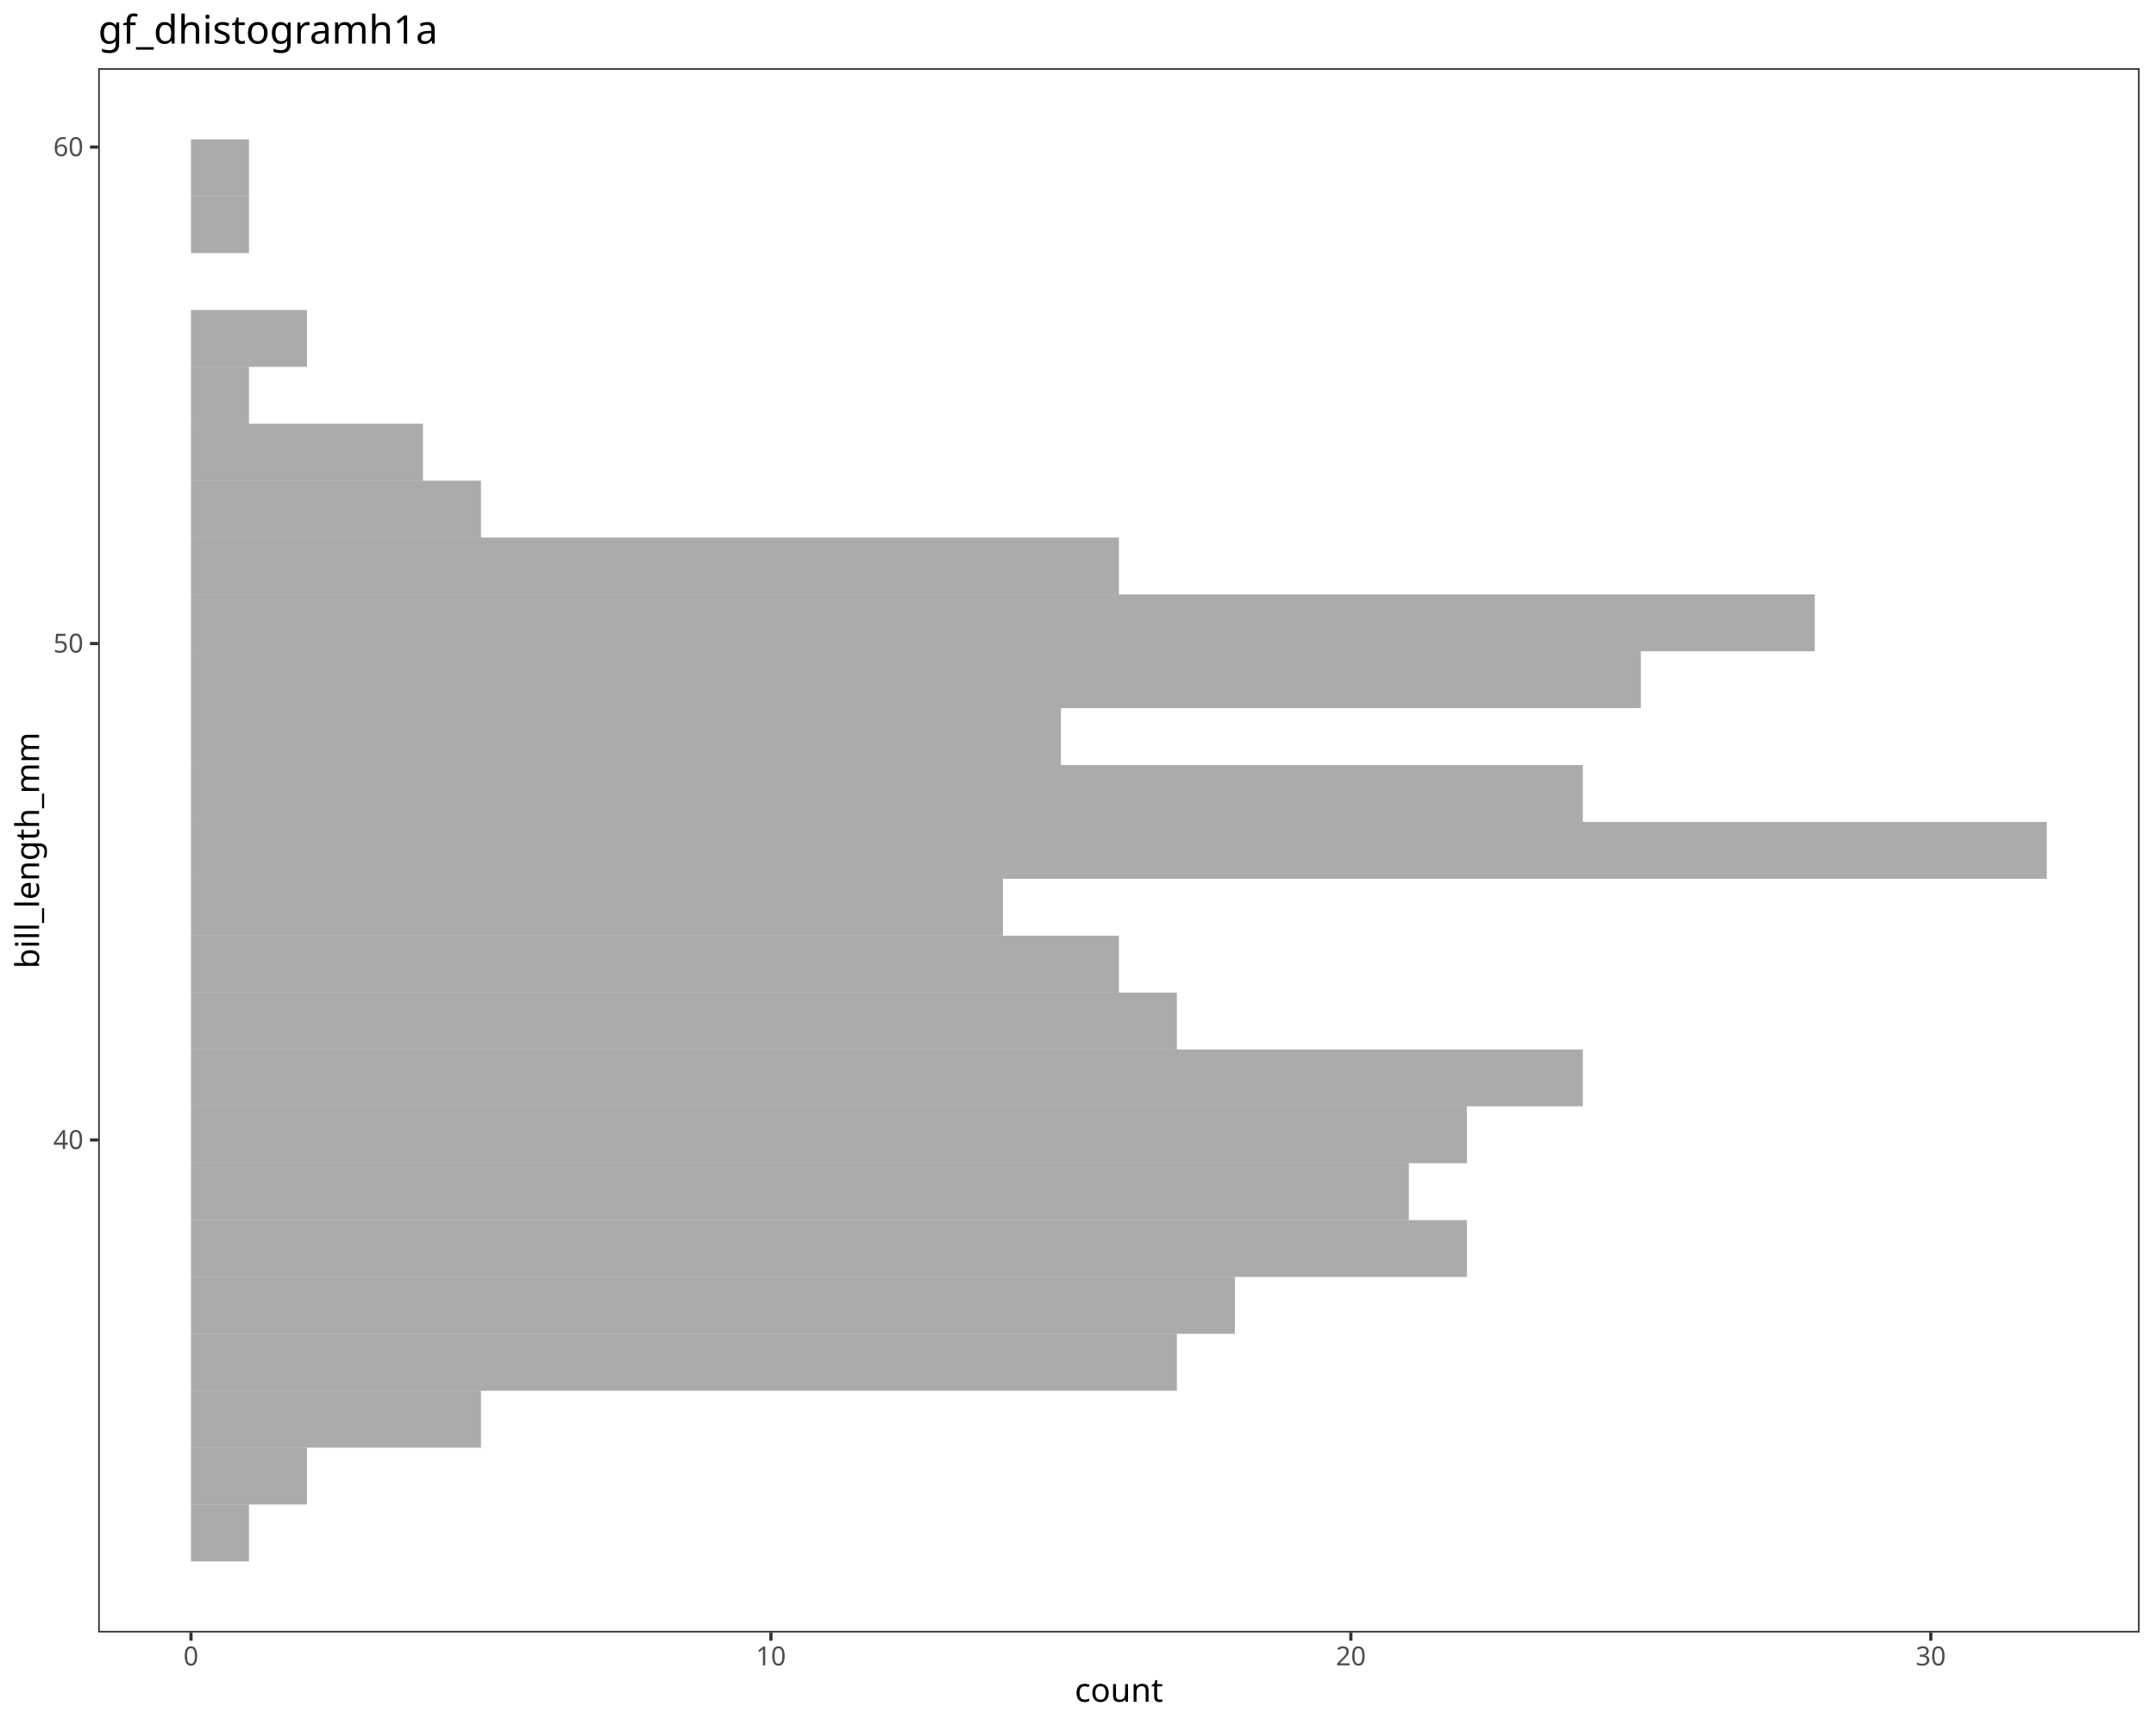
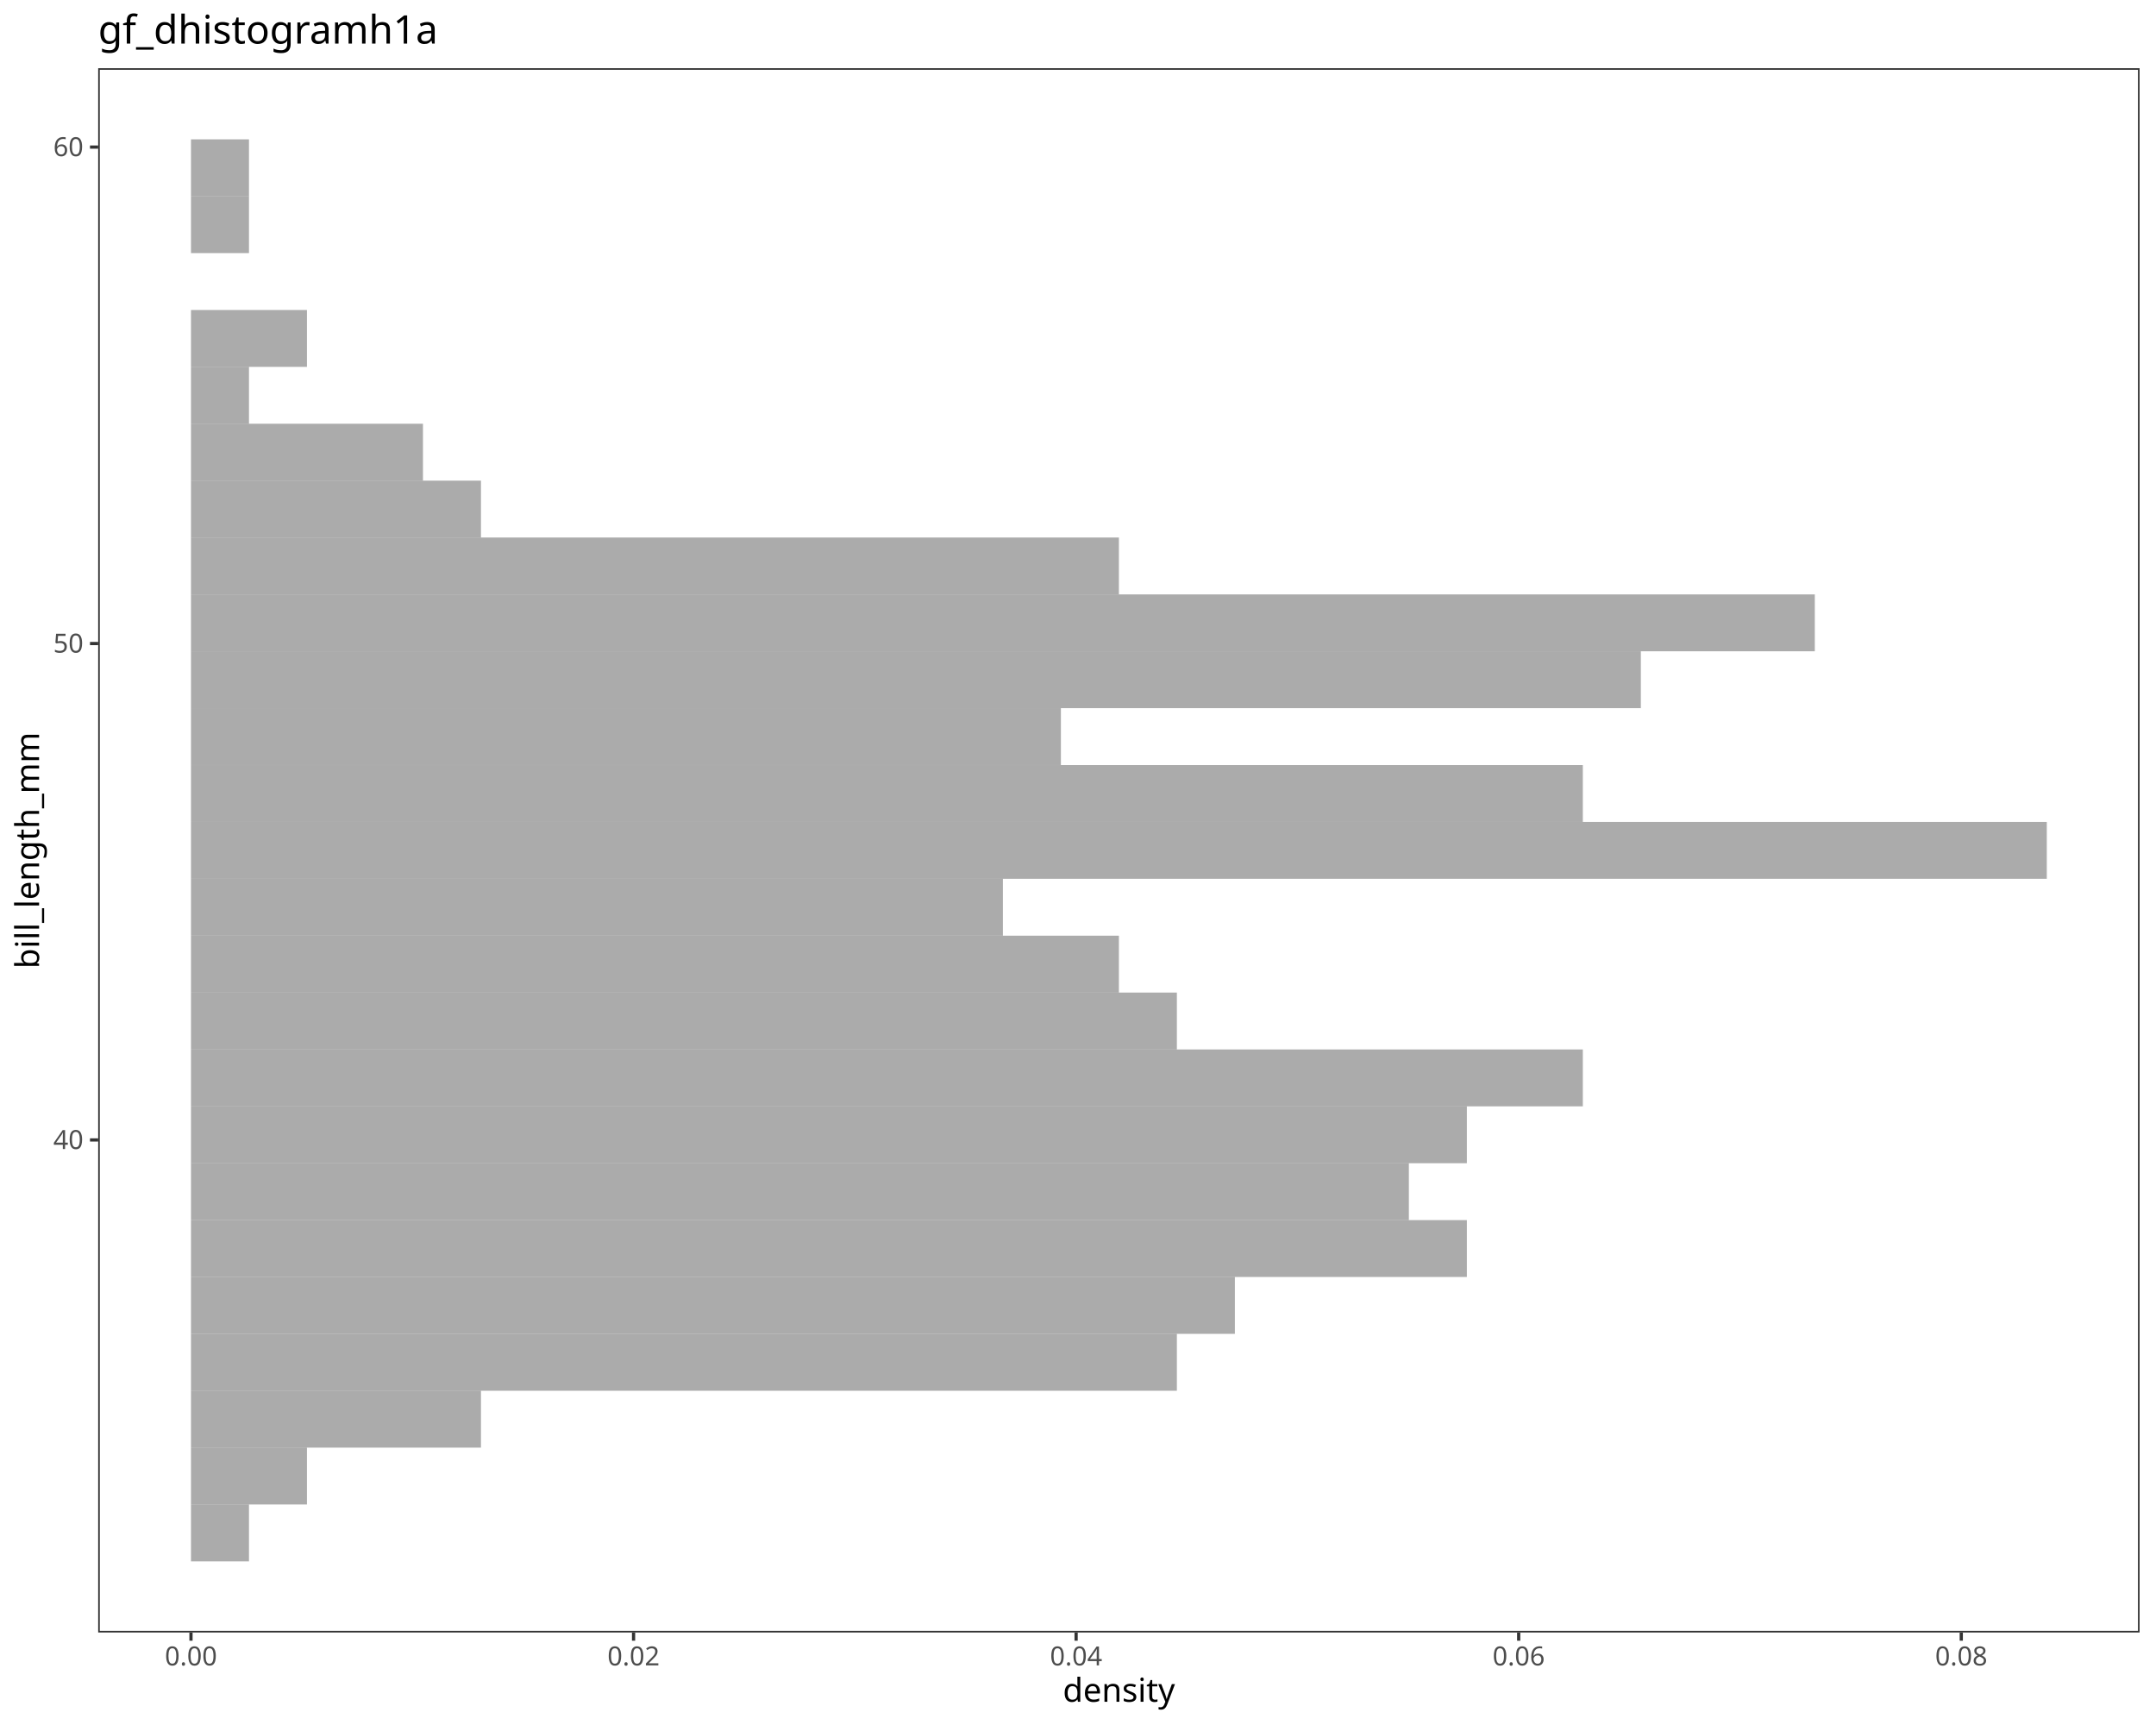
<svg xmlns="http://www.w3.org/2000/svg" class="svglite" data-engine-version="2.0" width="720.00pt" height="576.00pt" viewBox="0 0 720.00 576.00">
  <defs>
    <style type="text/css">
    .svglite line, .svglite polyline, .svglite polygon, .svglite path, .svglite rect, .svglite circle {
      fill: none;
      stroke: #000000;
      stroke-linecap: round;
      stroke-linejoin: round;
      stroke-miterlimit: 10.00;
    }
  </style>
  </defs>
  <rect width="100%" height="100%" style="stroke: none; fill: #FFFFFF;" />
  <defs>
    <clipPath id="cpMC4wMHw3MjAuMDB8MC4wMHw1NzYuMDA=">
      <rect x="0.00" y="0.00" width="720.00" height="576.00" />
    </clipPath>
  </defs>
  <g clip-path="url(#cpMC4wMHw3MjAuMDB8MC4wMHw1NzYuMDA=)">
    <rect x="0.00" y="0.00" width="720.00" height="576.00" style="stroke-width: 1.07; stroke: #FFFFFF; fill: #FFFFFF;" />
  </g>
  <defs>
    <clipPath id="cpMzIuNzl8NzE0LjUyfDIyLjc4fDU0NS4xMQ==">
      <rect x="32.79" y="22.78" width="681.73" height="522.33" />
    </clipPath>
  </defs>
  <g clip-path="url(#cpMzIuNzl8NzE0LjUyfDIyLjc4fDU0NS4xMQ==)">
    <rect x="32.79" y="22.78" width="681.73" height="522.33" style="stroke-width: 1.07; stroke: none; fill: #FFFFFF;" />
    <rect x="63.78" y="502.38" width="19.37" height="18.99" style="stroke-width: 1.07; stroke: none; stroke-linecap: butt; stroke-linejoin: miter; fill: #595959; fill-opacity: 0.50;" />
    <rect x="63.78" y="483.38" width="38.73" height="18.99" style="stroke-width: 1.07; stroke: none; stroke-linecap: butt; stroke-linejoin: miter; fill: #595959; fill-opacity: 0.50;" />
    <rect x="63.78" y="464.39" width="96.84" height="18.99" style="stroke-width: 1.07; stroke: none; stroke-linecap: butt; stroke-linejoin: miter; fill: #595959; fill-opacity: 0.50;" />
    <rect x="63.78" y="445.40" width="329.24" height="18.99" style="stroke-width: 1.07; stroke: none; stroke-linecap: butt; stroke-linejoin: miter; fill: #595959; fill-opacity: 0.50;" />
    <rect x="63.78" y="426.40" width="348.61" height="18.99" style="stroke-width: 1.07; stroke: none; stroke-linecap: butt; stroke-linejoin: miter; fill: #595959; fill-opacity: 0.50;" />
    <rect x="63.78" y="407.41" width="426.08" height="18.99" style="stroke-width: 1.07; stroke: none; stroke-linecap: butt; stroke-linejoin: miter; fill: #595959; fill-opacity: 0.50;" />
    <rect x="63.78" y="388.41" width="406.71" height="18.99" style="stroke-width: 1.07; stroke: none; stroke-linecap: butt; stroke-linejoin: miter; fill: #595959; fill-opacity: 0.50;" />
    <rect x="63.78" y="369.42" width="426.08" height="18.99" style="stroke-width: 1.07; stroke: none; stroke-linecap: butt; stroke-linejoin: miter; fill: #595959; fill-opacity: 0.50;" />
    <rect x="63.78" y="350.43" width="464.81" height="18.99" style="stroke-width: 1.07; stroke: none; stroke-linecap: butt; stroke-linejoin: miter; fill: #595959; fill-opacity: 0.50;" />
    <rect x="63.78" y="331.43" width="329.24" height="18.99" style="stroke-width: 1.07; stroke: none; stroke-linecap: butt; stroke-linejoin: miter; fill: #595959; fill-opacity: 0.50;" />
    <rect x="63.78" y="312.44" width="309.88" height="18.99" style="stroke-width: 1.07; stroke: none; stroke-linecap: butt; stroke-linejoin: miter; fill: #595959; fill-opacity: 0.50;" />
    <rect x="63.78" y="293.44" width="271.14" height="18.99" style="stroke-width: 1.07; stroke: none; stroke-linecap: butt; stroke-linejoin: miter; fill: #595959; fill-opacity: 0.50;" />
    <rect x="63.78" y="274.45" width="619.75" height="18.99" style="stroke-width: 1.07; stroke: none; stroke-linecap: butt; stroke-linejoin: miter; fill: #595959; fill-opacity: 0.50;" />
    <rect x="63.78" y="255.46" width="464.81" height="18.99" style="stroke-width: 1.07; stroke: none; stroke-linecap: butt; stroke-linejoin: miter; fill: #595959; fill-opacity: 0.50;" />
    <rect x="63.78" y="236.46" width="290.51" height="18.99" style="stroke-width: 1.07; stroke: none; stroke-linecap: butt; stroke-linejoin: miter; fill: #595959; fill-opacity: 0.50;" />
    <rect x="63.78" y="217.47" width="484.18" height="18.99" style="stroke-width: 1.07; stroke: none; stroke-linecap: butt; stroke-linejoin: miter; fill: #595959; fill-opacity: 0.50;" />
    <rect x="63.78" y="198.48" width="542.28" height="18.99" style="stroke-width: 1.07; stroke: none; stroke-linecap: butt; stroke-linejoin: miter; fill: #595959; fill-opacity: 0.50;" />
    <rect x="63.78" y="179.48" width="309.88" height="18.99" style="stroke-width: 1.07; stroke: none; stroke-linecap: butt; stroke-linejoin: miter; fill: #595959; fill-opacity: 0.50;" />
    <rect x="63.78" y="160.49" width="96.84" height="18.99" style="stroke-width: 1.07; stroke: none; stroke-linecap: butt; stroke-linejoin: miter; fill: #595959; fill-opacity: 0.50;" />
    <rect x="63.78" y="141.49" width="77.47" height="18.99" style="stroke-width: 1.07; stroke: none; stroke-linecap: butt; stroke-linejoin: miter; fill: #595959; fill-opacity: 0.50;" />
    <rect x="63.78" y="122.50" width="19.37" height="18.99" style="stroke-width: 1.07; stroke: none; stroke-linecap: butt; stroke-linejoin: miter; fill: #595959; fill-opacity: 0.50;" />
    <rect x="63.78" y="103.51" width="38.73" height="18.99" style="stroke-width: 1.07; stroke: none; stroke-linecap: butt; stroke-linejoin: miter; fill: #595959; fill-opacity: 0.50;" />
    <rect x="63.78" y="84.51" width="0.00" height="18.99" style="stroke-width: 1.07; stroke: none; stroke-linecap: butt; stroke-linejoin: miter; fill: #595959; fill-opacity: 0.50;" />
    <rect x="63.78" y="65.52" width="19.37" height="18.99" style="stroke-width: 1.07; stroke: none; stroke-linecap: butt; stroke-linejoin: miter; fill: #595959; fill-opacity: 0.50;" />
    <rect x="63.78" y="46.53" width="19.37" height="18.99" style="stroke-width: 1.07; stroke: none; stroke-linecap: butt; stroke-linejoin: miter; fill: #595959; fill-opacity: 0.50;" />
    <rect x="32.79" y="22.78" width="681.73" height="522.33" style="stroke-width: 1.07; stroke: #333333;" />
  </g>
  <g clip-path="url(#cpMC4wMHw3MjAuMDB8MC4wMHw1NzYuMDA=)">
    <text x="27.86" y="383.67" text-anchor="end" style="font-size: 8.80px; fill: #4D4D4D; font-family: sans;" textLength="9.79px" lengthAdjust="spacingAndGlyphs">40</text>
    <text x="27.86" y="217.91" text-anchor="end" style="font-size: 8.80px; fill: #4D4D4D; font-family: sans;" textLength="9.79px" lengthAdjust="spacingAndGlyphs">50</text>
    <text x="27.86" y="52.14" text-anchor="end" style="font-size: 8.80px; fill: #4D4D4D; font-family: sans;" textLength="9.79px" lengthAdjust="spacingAndGlyphs">60</text>
    <polyline points="30.05,380.64 32.79,380.64 " style="stroke-width: 1.07; stroke: #333333; stroke-linecap: butt;" />
    <polyline points="30.05,214.88 32.79,214.88 " style="stroke-width: 1.07; stroke: #333333; stroke-linecap: butt;" />
    <polyline points="30.05,49.12 32.79,49.12 " style="stroke-width: 1.07; stroke: #333333; stroke-linecap: butt;" />
    <polyline points="63.78,547.85 63.78,545.11 " style="stroke-width: 1.07; stroke: #333333; stroke-linecap: butt;" />
-     <polyline points="257.45,547.85 257.45,545.11 " style="stroke-width: 1.07; stroke: #333333; stroke-linecap: butt;" />
-     <polyline points="451.13,547.85 451.13,545.11 " style="stroke-width: 1.07; stroke: #333333; stroke-linecap: butt;" />
-     <polyline points="644.80,547.85 644.80,545.11 " style="stroke-width: 1.07; stroke: #333333; stroke-linecap: butt;" />
-     <text x="63.78" y="556.10" text-anchor="middle" style="font-size: 8.80px; fill: #4D4D4D; font-family: sans;" textLength="4.89px" lengthAdjust="spacingAndGlyphs">0</text>
-     <text x="257.45" y="556.10" text-anchor="middle" style="font-size: 8.80px; fill: #4D4D4D; font-family: sans;" textLength="9.79px" lengthAdjust="spacingAndGlyphs">10</text>
-     <text x="451.13" y="556.10" text-anchor="middle" style="font-size: 8.80px; fill: #4D4D4D; font-family: sans;" textLength="9.79px" lengthAdjust="spacingAndGlyphs">20</text>
-     <text x="644.80" y="556.10" text-anchor="middle" style="font-size: 8.80px; fill: #4D4D4D; font-family: sans;" textLength="9.79px" lengthAdjust="spacingAndGlyphs">30</text>
-     <text x="373.66" y="568.24" text-anchor="middle" style="font-size: 11.00px; font-family: sans;" textLength="26.91px" lengthAdjust="spacingAndGlyphs">count</text>
+     <polyline points="211.58,547.85 211.58,545.11 " style="stroke-width: 1.07; stroke: #333333; stroke-linecap: butt;" />
+     <polyline points="359.37,547.85 359.37,545.11 " style="stroke-width: 1.07; stroke: #333333; stroke-linecap: butt;" />
+     <polyline points="507.17,547.85 507.17,545.11 " style="stroke-width: 1.07; stroke: #333333; stroke-linecap: butt;" />
+     <polyline points="654.97,547.85 654.97,545.11 " style="stroke-width: 1.07; stroke: #333333; stroke-linecap: butt;" />
+     <text x="63.78" y="556.10" text-anchor="middle" style="font-size: 8.80px; fill: #4D4D4D; font-family: sans;" textLength="17.13px" lengthAdjust="spacingAndGlyphs">0.00</text>
+     <text x="211.58" y="556.10" text-anchor="middle" style="font-size: 8.80px; fill: #4D4D4D; font-family: sans;" textLength="17.13px" lengthAdjust="spacingAndGlyphs">0.02</text>
+     <text x="359.37" y="556.10" text-anchor="middle" style="font-size: 8.80px; fill: #4D4D4D; font-family: sans;" textLength="17.13px" lengthAdjust="spacingAndGlyphs">0.04</text>
+     <text x="507.17" y="556.10" text-anchor="middle" style="font-size: 8.80px; fill: #4D4D4D; font-family: sans;" textLength="17.13px" lengthAdjust="spacingAndGlyphs">0.06</text>
+     <text x="654.97" y="556.10" text-anchor="middle" style="font-size: 8.80px; fill: #4D4D4D; font-family: sans;" textLength="17.13px" lengthAdjust="spacingAndGlyphs">0.08</text>
+     <text x="373.66" y="568.24" text-anchor="middle" style="font-size: 11.00px; font-family: sans;" textLength="34.86px" lengthAdjust="spacingAndGlyphs">density</text>
    <text transform="translate(13.05,283.95) rotate(-90)" text-anchor="middle" style="font-size: 11.00px; font-family: sans;" textLength="73.99px" lengthAdjust="spacingAndGlyphs">bill_length_mm</text>
    <text x="32.79" y="14.56" style="font-size: 13.20px; font-family: sans;" textLength="105.68px" lengthAdjust="spacingAndGlyphs">gf_dhistogramh1a</text>
  </g>
</svg>
